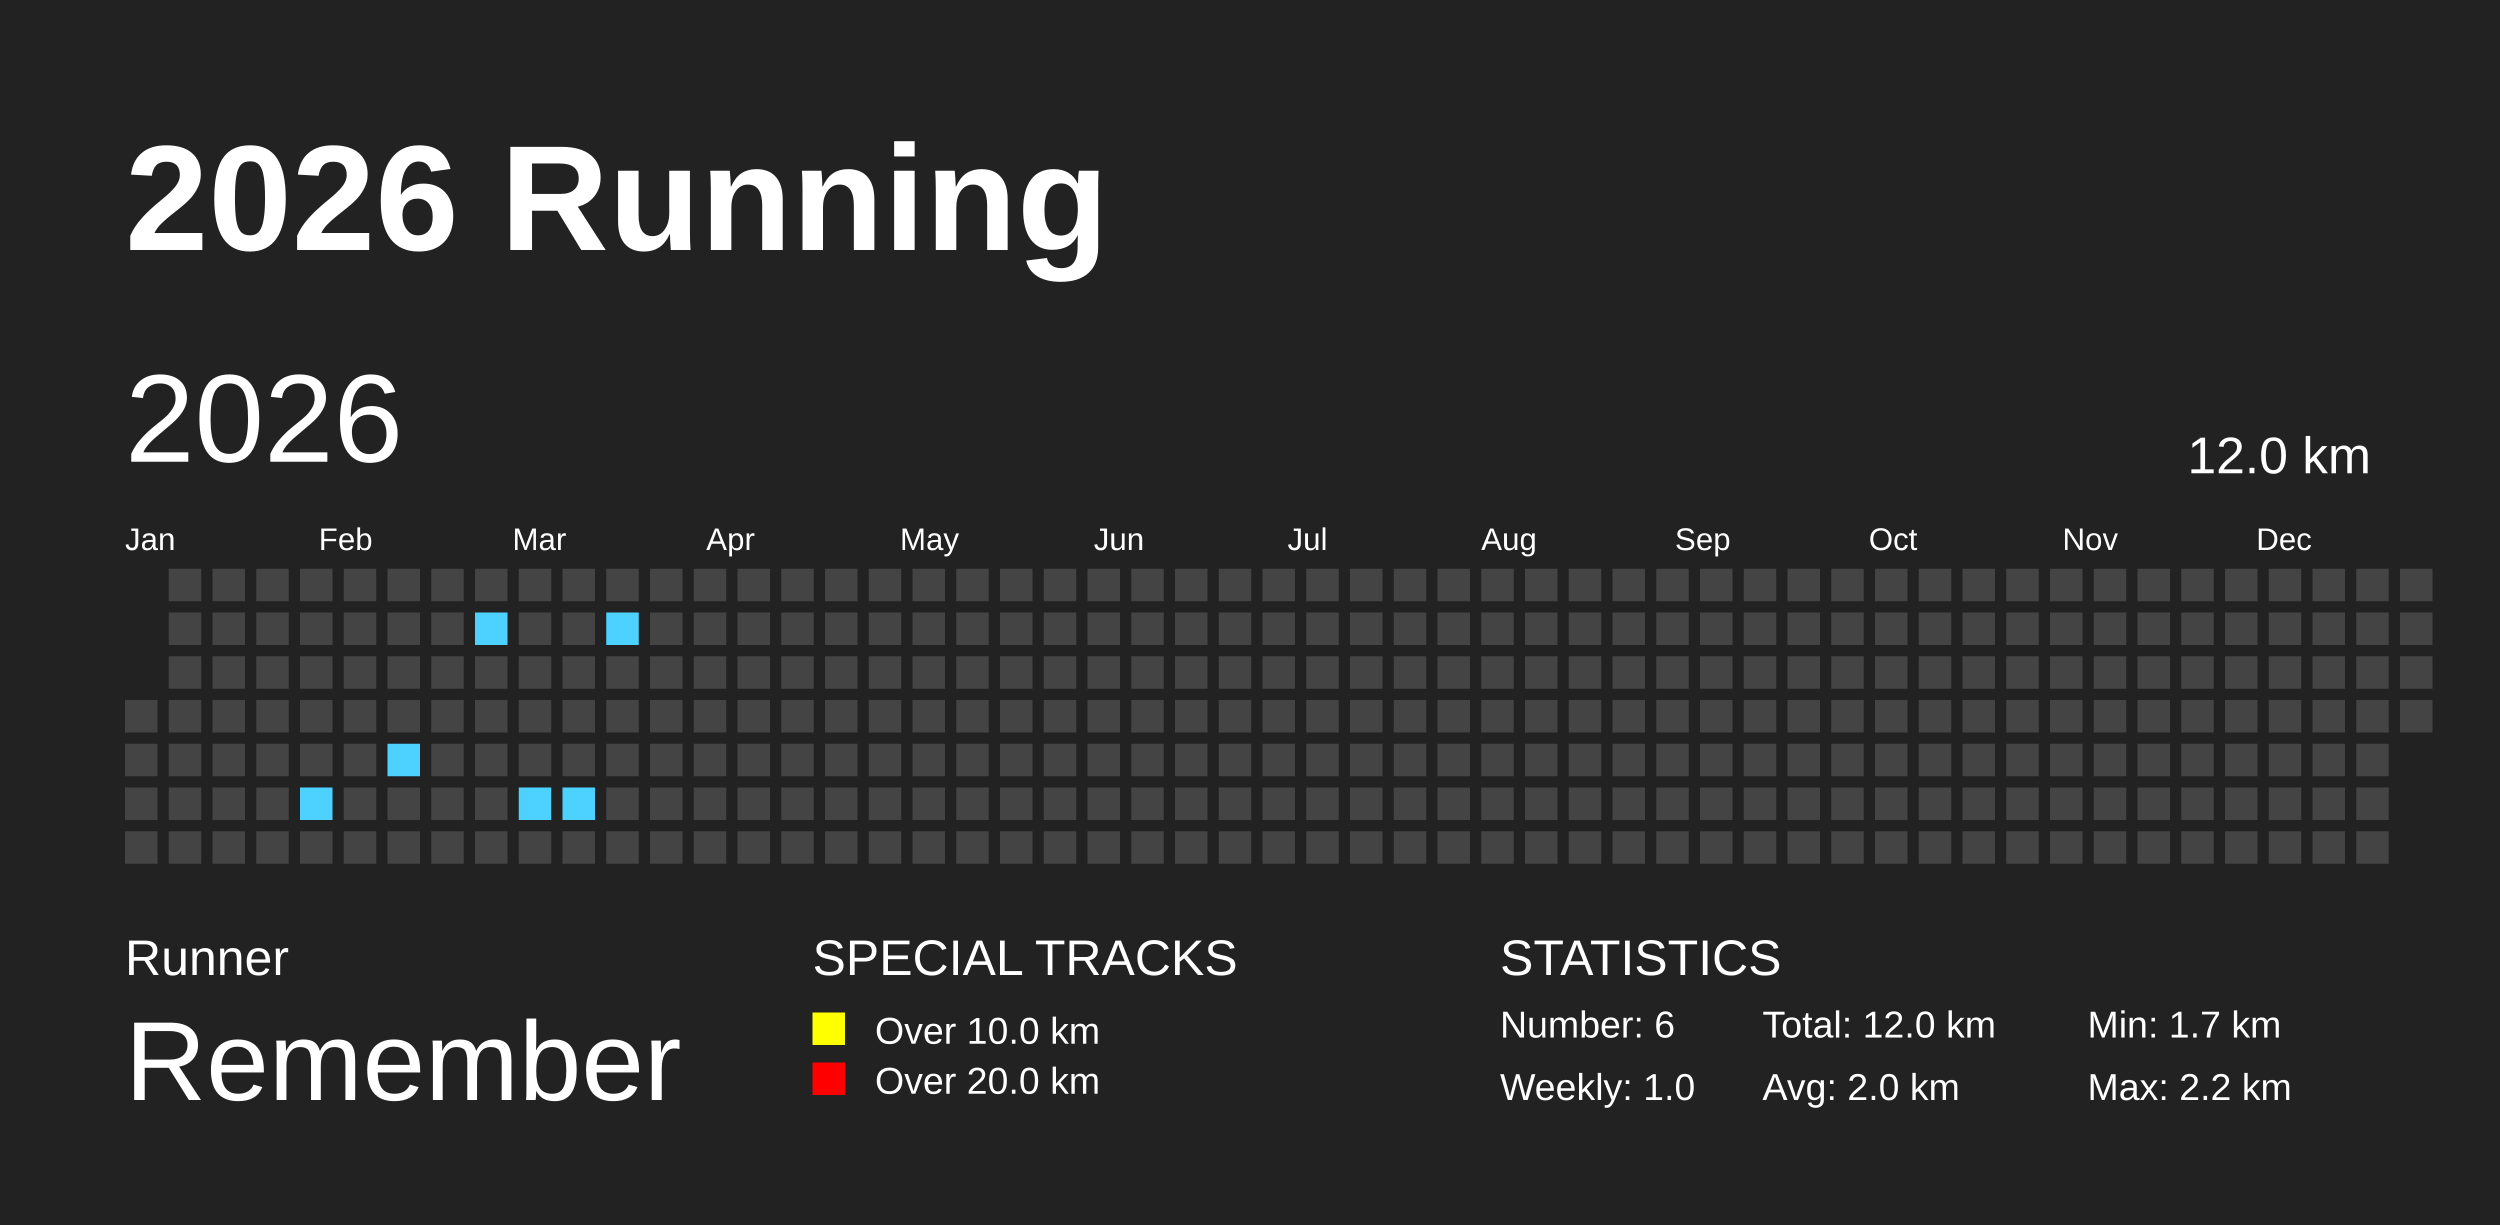
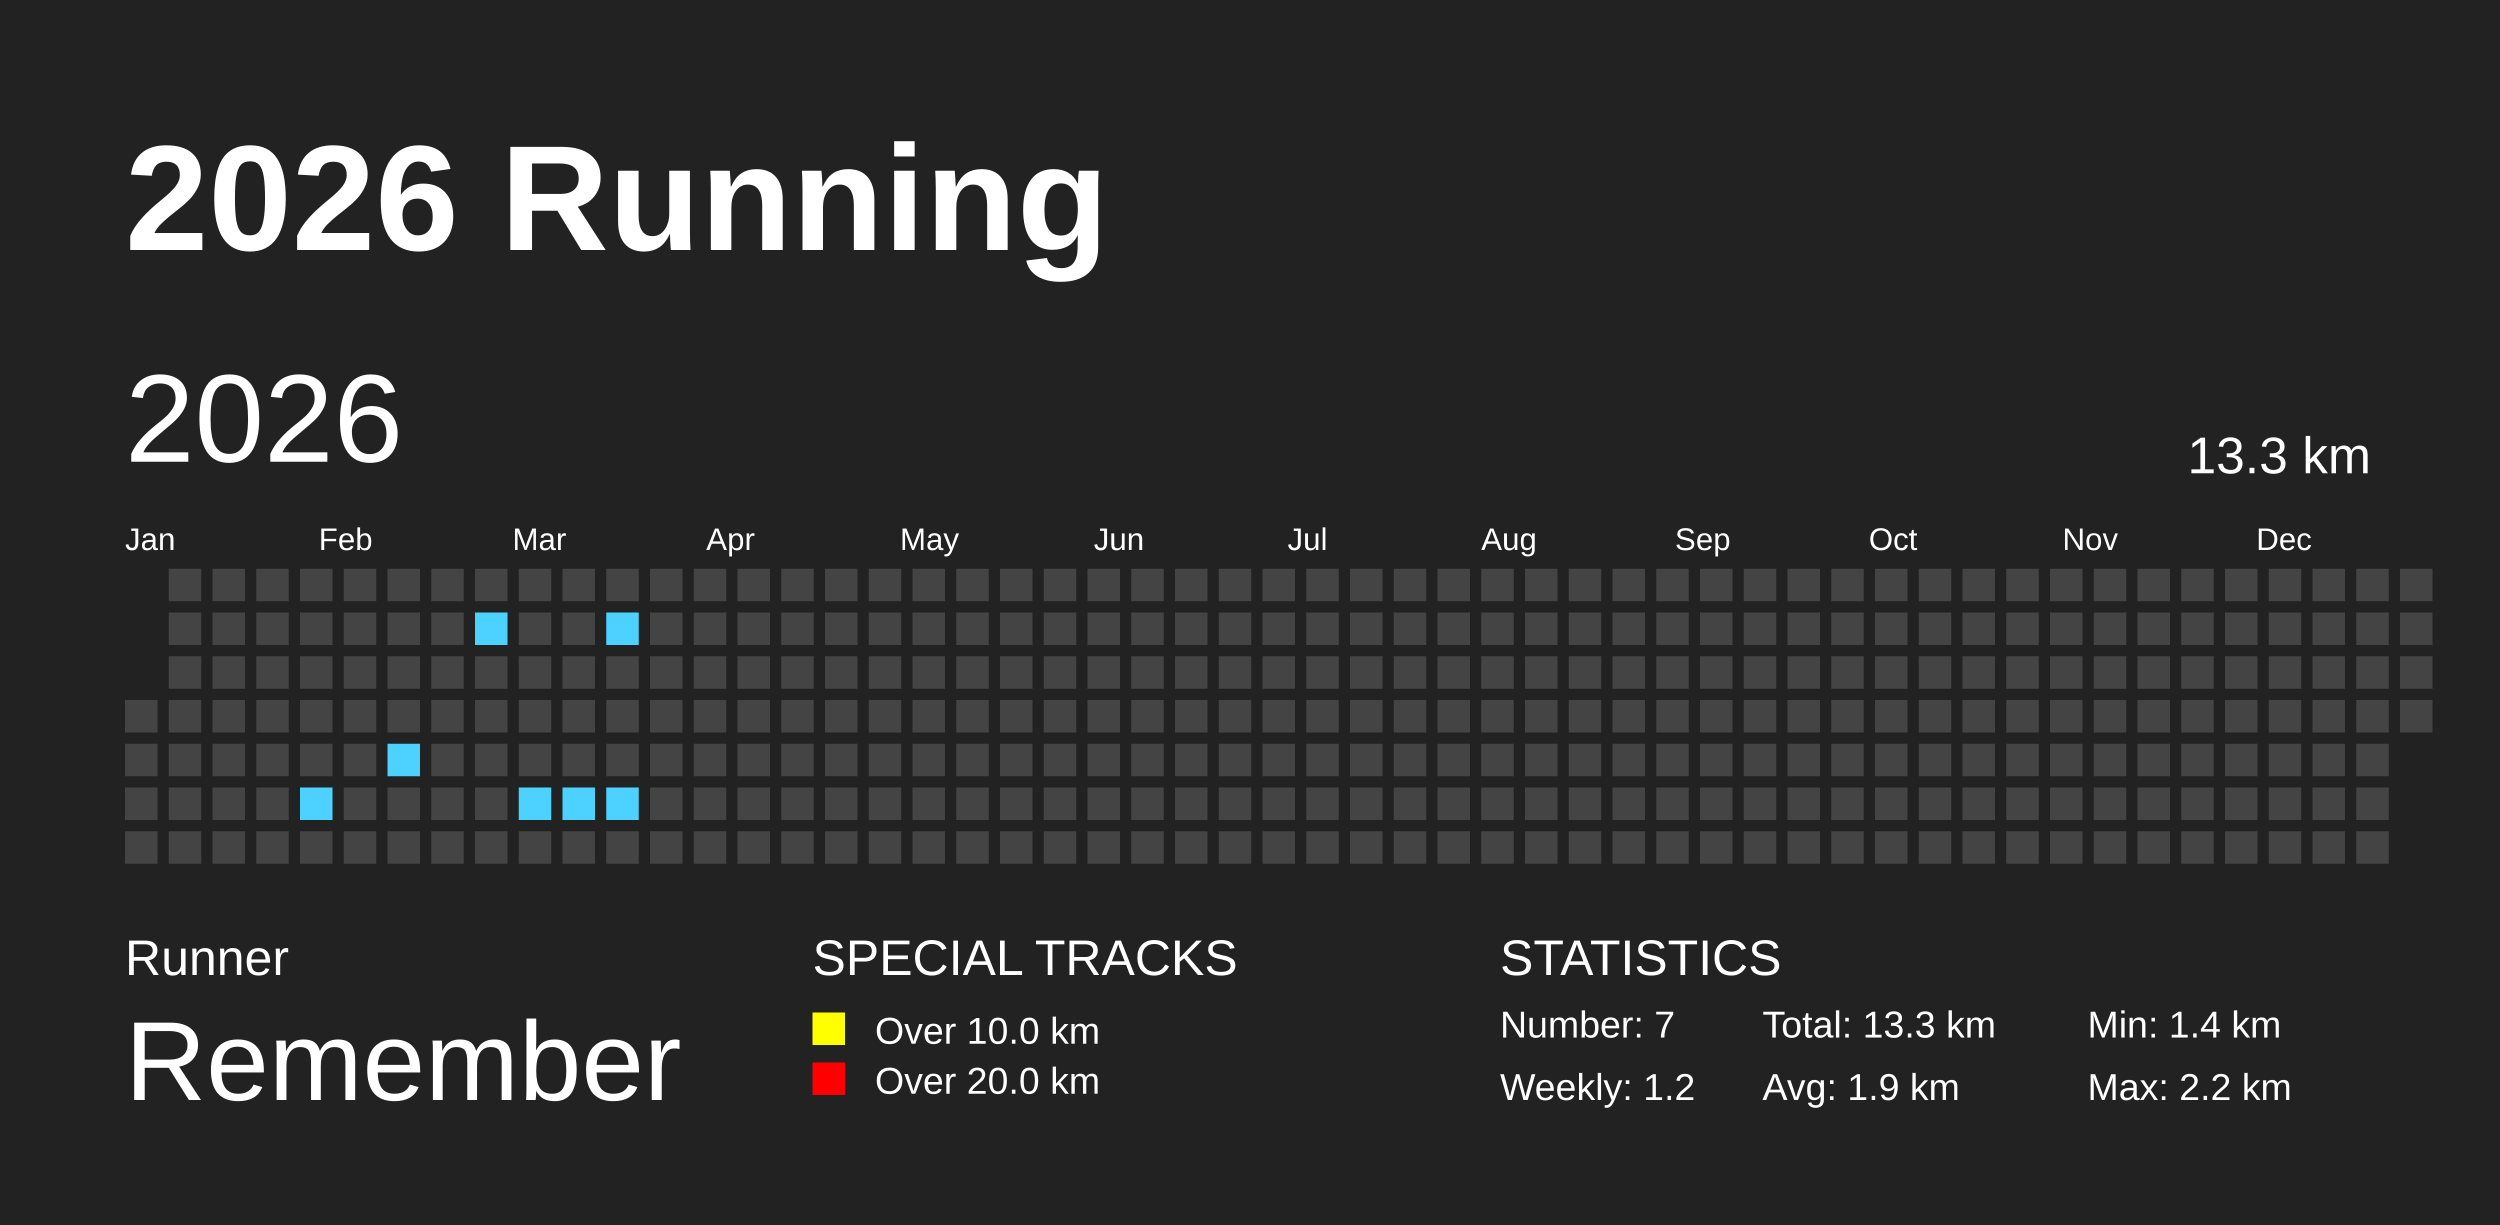
<svg xmlns="http://www.w3.org/2000/svg" baseProfile="full" height="98mm" version="1.1" viewBox="0,0,200,98" width="200mm">
  <defs />
  <rect fill="#222222" height="98" width="200" x="0" y="0" />
  <text fill="#FFFFFF" style="font-size:12px; font-family:Arial; font-weight:bold;" x="10" y="20">2026 Running</text>
  <text fill="#FFFFFF" style="font-size:4px; font-family:Arial" x="10" y="78">Runner</text>
  <text fill="#FFFFFF" style="font-size:9px; font-family:Arial" x="10" y="88">Remember</text>
  <text fill="#FFFFFF" style="font-size:4px; font-family:Arial" x="65" y="78">SPECIAL TRACKS</text>
  <rect fill="yellow" height="2.6" width="2.6" x="65" y="81" />
  <text fill="#FFFFFF" style="font-size:3px; font-family:Arial" x="70" y="83.5">Over 10.0 km</text>
  <rect fill="red" height="2.6" width="2.6" x="65" y="85" />
  <text fill="#FFFFFF" style="font-size:3px; font-family:Arial" x="70" y="87.5">Over 20.0 km</text>
  <text fill="#FFFFFF" style="font-size:4px; font-family:Arial" x="120" y="78">STATISTICS</text>
-   <text fill="#FFFFFF" style="font-size:3px; font-family:Arial" x="120" y="83">Number: 6</text>
-   <text fill="#FFFFFF" style="font-size:3px; font-family:Arial" x="120" y="88">Weekly: 1.0</text>
-   <text fill="#FFFFFF" style="font-size:3px; font-family:Arial" x="141" y="83">Total: 12.0 km</text>
-   <text fill="#FFFFFF" style="font-size:3px; font-family:Arial" x="141" y="88">Avg: 2.0 km</text>
-   <text fill="#FFFFFF" style="font-size:3px; font-family:Arial" x="167" y="83">Min: 1.7 km</text>
+   <text fill="#FFFFFF" style="font-size:3px; font-family:Arial" x="120" y="83">Number: 7</text>
+   <text fill="#FFFFFF" style="font-size:3px; font-family:Arial" x="120" y="88">Weekly: 1.2</text>
+   <text fill="#FFFFFF" style="font-size:3px; font-family:Arial" x="141" y="83">Total: 13.3 km</text>
+   <text fill="#FFFFFF" style="font-size:3px; font-family:Arial" x="141" y="88">Avg: 1.9 km</text>
+   <text fill="#FFFFFF" style="font-size:3px; font-family:Arial" x="167" y="83">Min: 1.4 km</text>
  <text fill="#FFFFFF" style="font-size:3px; font-family:Arial" x="167" y="88">Max: 2.2 km</text>
  <text dominant-baseline="hanging" fill="#FFFFFF" style="font-size:10.0px; font-family:Arial;" x="10" y="30">2026</text>
-   <text dominant-baseline="hanging" fill="#FFFFFF" style="font-size:4.125px; font-family:Arial;" x="175" y="35">12.0 km</text>
+   <text dominant-baseline="hanging" fill="#FFFFFF" style="font-size:4.125px; font-family:Arial;" x="175" y="35">13.3 km</text>
  <text fill="#FFFFFF" style="font-size:2.5px; font-family:Arial" x="10.0" y="44">Jan</text>
  <text fill="#FFFFFF" style="font-size:2.5px; font-family:Arial" x="25.5" y="44">Feb</text>
  <text fill="#FFFFFF" style="font-size:2.5px; font-family:Arial" x="41.0" y="44">Mar</text>
  <text fill="#FFFFFF" style="font-size:2.5px; font-family:Arial" x="56.5" y="44">Apr</text>
  <text fill="#FFFFFF" style="font-size:2.5px; font-family:Arial" x="72.0" y="44">May</text>
  <text fill="#FFFFFF" style="font-size:2.5px; font-family:Arial" x="87.5" y="44">Jun</text>
  <text fill="#FFFFFF" style="font-size:2.5px; font-family:Arial" x="103.0" y="44">Jul</text>
  <text fill="#FFFFFF" style="font-size:2.5px; font-family:Arial" x="118.5" y="44">Aug</text>
  <text fill="#FFFFFF" style="font-size:2.5px; font-family:Arial" x="134.0" y="44">Sep</text>
  <text fill="#FFFFFF" style="font-size:2.5px; font-family:Arial" x="149.5" y="44">Oct</text>
  <text fill="#FFFFFF" style="font-size:2.5px; font-family:Arial" x="165.0" y="44">Nov</text>
  <text fill="#FFFFFF" style="font-size:2.5px; font-family:Arial" x="180.5" y="44">Dec</text>
  <rect fill="#444444" height="2.6" width="2.6" x="10.0" y="56.0" />
  <rect fill="#444444" height="2.6" width="2.6" x="10.0" y="59.5" />
  <rect fill="#444444" height="2.6" width="2.6" x="10.0" y="63.0" />
  <rect fill="#444444" height="2.6" width="2.6" x="10.0" y="66.5" />
  <rect fill="#444444" height="2.6" width="2.6" x="13.5" y="45.5" />
  <rect fill="#444444" height="2.6" width="2.6" x="13.5" y="49.0" />
  <rect fill="#444444" height="2.6" width="2.6" x="13.5" y="52.5" />
  <rect fill="#444444" height="2.6" width="2.6" x="13.5" y="56.0" />
  <rect fill="#444444" height="2.6" width="2.6" x="13.5" y="59.5" />
  <rect fill="#444444" height="2.6" width="2.6" x="13.5" y="63.0" />
  <rect fill="#444444" height="2.6" width="2.6" x="13.5" y="66.5" />
  <rect fill="#444444" height="2.6" width="2.6" x="17.0" y="45.5" />
  <rect fill="#444444" height="2.6" width="2.6" x="17.0" y="49.0" />
  <rect fill="#444444" height="2.6" width="2.6" x="17.0" y="52.5" />
  <rect fill="#444444" height="2.6" width="2.6" x="17.0" y="56.0" />
  <rect fill="#444444" height="2.6" width="2.6" x="17.0" y="59.5" />
  <rect fill="#444444" height="2.6" width="2.6" x="17.0" y="63.0" />
  <rect fill="#444444" height="2.6" width="2.6" x="17.0" y="66.5" />
  <rect fill="#444444" height="2.6" width="2.6" x="20.5" y="45.5" />
  <rect fill="#444444" height="2.6" width="2.6" x="20.5" y="49.0" />
  <rect fill="#444444" height="2.6" width="2.6" x="20.5" y="52.5" />
  <rect fill="#444444" height="2.6" width="2.6" x="20.5" y="56.0" />
  <rect fill="#444444" height="2.6" width="2.6" x="20.5" y="59.5" />
  <rect fill="#444444" height="2.6" width="2.6" x="20.5" y="63.0" />
  <rect fill="#444444" height="2.6" width="2.6" x="20.5" y="66.5" />
  <rect fill="#444444" height="2.6" width="2.6" x="24.0" y="45.5" />
  <rect fill="#444444" height="2.6" width="2.6" x="24.0" y="49.0" />
  <rect fill="#444444" height="2.6" width="2.6" x="24.0" y="52.5" />
  <rect fill="#444444" height="2.6" width="2.6" x="24.0" y="56.0" />
  <rect fill="#444444" height="2.6" width="2.6" x="24.0" y="59.5" />
  <rect fill="#4DD2FF" height="2.6" width="2.6" x="24.0" y="63.0" />
  <rect fill="#444444" height="2.6" width="2.6" x="24.0" y="66.5" />
  <rect fill="#444444" height="2.6" width="2.6" x="27.5" y="45.5" />
  <rect fill="#444444" height="2.6" width="2.6" x="27.5" y="49.0" />
  <rect fill="#444444" height="2.6" width="2.6" x="27.5" y="52.5" />
  <rect fill="#444444" height="2.6" width="2.6" x="27.5" y="56.0" />
  <rect fill="#444444" height="2.6" width="2.6" x="27.5" y="59.5" />
  <rect fill="#444444" height="2.6" width="2.6" x="27.5" y="63.0" />
  <rect fill="#444444" height="2.6" width="2.6" x="27.5" y="66.5" />
  <rect fill="#444444" height="2.6" width="2.6" x="31.0" y="45.5" />
  <rect fill="#444444" height="2.6" width="2.6" x="31.0" y="49.0" />
  <rect fill="#444444" height="2.6" width="2.6" x="31.0" y="52.5" />
  <rect fill="#444444" height="2.6" width="2.6" x="31.0" y="56.0" />
  <rect fill="#4DD2FF" height="2.6" width="2.6" x="31.0" y="59.5" />
  <rect fill="#444444" height="2.6" width="2.6" x="31.0" y="63.0" />
  <rect fill="#444444" height="2.6" width="2.6" x="31.0" y="66.5" />
  <rect fill="#444444" height="2.6" width="2.6" x="34.5" y="45.5" />
  <rect fill="#444444" height="2.6" width="2.6" x="34.5" y="49.0" />
  <rect fill="#444444" height="2.6" width="2.6" x="34.5" y="52.5" />
  <rect fill="#444444" height="2.6" width="2.6" x="34.5" y="56.0" />
  <rect fill="#444444" height="2.6" width="2.6" x="34.5" y="59.5" />
  <rect fill="#444444" height="2.6" width="2.6" x="34.5" y="63.0" />
  <rect fill="#444444" height="2.6" width="2.6" x="34.5" y="66.5" />
  <rect fill="#444444" height="2.6" width="2.6" x="38.0" y="45.5" />
  <rect fill="#4DD2FF" height="2.6" width="2.6" x="38.0" y="49.0" />
  <rect fill="#444444" height="2.6" width="2.6" x="38.0" y="52.5" />
  <rect fill="#444444" height="2.6" width="2.6" x="38.0" y="56.0" />
  <rect fill="#444444" height="2.6" width="2.6" x="38.0" y="59.5" />
  <rect fill="#444444" height="2.6" width="2.6" x="38.0" y="63.0" />
  <rect fill="#444444" height="2.6" width="2.6" x="38.0" y="66.5" />
  <rect fill="#444444" height="2.6" width="2.6" x="41.5" y="45.5" />
  <rect fill="#444444" height="2.6" width="2.6" x="41.5" y="49.0" />
  <rect fill="#444444" height="2.6" width="2.6" x="41.5" y="52.5" />
  <rect fill="#444444" height="2.6" width="2.6" x="41.5" y="56.0" />
  <rect fill="#444444" height="2.6" width="2.6" x="41.5" y="59.5" />
  <rect fill="#4DD2FF" height="2.6" width="2.6" x="41.5" y="63.0" />
  <rect fill="#444444" height="2.6" width="2.6" x="41.5" y="66.5" />
  <rect fill="#444444" height="2.6" width="2.6" x="45.0" y="45.5" />
  <rect fill="#444444" height="2.6" width="2.6" x="45.0" y="49.0" />
  <rect fill="#444444" height="2.6" width="2.6" x="45.0" y="52.5" />
  <rect fill="#444444" height="2.6" width="2.6" x="45.0" y="56.0" />
  <rect fill="#444444" height="2.6" width="2.6" x="45.0" y="59.5" />
  <rect fill="#4DD2FF" height="2.6" width="2.6" x="45.0" y="63.0" />
  <rect fill="#444444" height="2.6" width="2.6" x="45.0" y="66.5" />
  <rect fill="#444444" height="2.6" width="2.6" x="48.5" y="45.5" />
  <rect fill="#4DD2FF" height="2.6" width="2.6" x="48.5" y="49.0" />
  <rect fill="#444444" height="2.6" width="2.6" x="48.5" y="52.5" />
  <rect fill="#444444" height="2.6" width="2.6" x="48.5" y="56.0" />
  <rect fill="#444444" height="2.6" width="2.6" x="48.5" y="59.5" />
-   <rect fill="#444444" height="2.6" width="2.6" x="48.5" y="63.0" />
+   <rect fill="#4DD2FF" height="2.6" width="2.6" x="48.5" y="63.0" />
  <rect fill="#444444" height="2.6" width="2.6" x="48.5" y="66.5" />
  <rect fill="#444444" height="2.6" width="2.6" x="52.0" y="45.5" />
  <rect fill="#444444" height="2.6" width="2.6" x="52.0" y="49.0" />
  <rect fill="#444444" height="2.6" width="2.6" x="52.0" y="52.5" />
  <rect fill="#444444" height="2.6" width="2.6" x="52.0" y="56.0" />
  <rect fill="#444444" height="2.6" width="2.6" x="52.0" y="59.5" />
  <rect fill="#444444" height="2.6" width="2.6" x="52.0" y="63.0" />
  <rect fill="#444444" height="2.6" width="2.6" x="52.0" y="66.5" />
  <rect fill="#444444" height="2.6" width="2.6" x="55.5" y="45.5" />
  <rect fill="#444444" height="2.6" width="2.6" x="55.5" y="49.0" />
  <rect fill="#444444" height="2.6" width="2.6" x="55.5" y="52.5" />
  <rect fill="#444444" height="2.6" width="2.6" x="55.5" y="56.0" />
  <rect fill="#444444" height="2.6" width="2.6" x="55.5" y="59.5" />
  <rect fill="#444444" height="2.6" width="2.6" x="55.5" y="63.0" />
  <rect fill="#444444" height="2.6" width="2.6" x="55.5" y="66.5" />
  <rect fill="#444444" height="2.6" width="2.6" x="59.0" y="45.5" />
  <rect fill="#444444" height="2.6" width="2.6" x="59.0" y="49.0" />
  <rect fill="#444444" height="2.6" width="2.6" x="59.0" y="52.5" />
  <rect fill="#444444" height="2.6" width="2.6" x="59.0" y="56.0" />
  <rect fill="#444444" height="2.6" width="2.6" x="59.0" y="59.5" />
  <rect fill="#444444" height="2.6" width="2.6" x="59.0" y="63.0" />
  <rect fill="#444444" height="2.6" width="2.6" x="59.0" y="66.5" />
  <rect fill="#444444" height="2.6" width="2.6" x="62.5" y="45.5" />
  <rect fill="#444444" height="2.6" width="2.6" x="62.5" y="49.0" />
  <rect fill="#444444" height="2.6" width="2.6" x="62.5" y="52.5" />
  <rect fill="#444444" height="2.6" width="2.6" x="62.5" y="56.0" />
  <rect fill="#444444" height="2.6" width="2.6" x="62.5" y="59.5" />
  <rect fill="#444444" height="2.6" width="2.6" x="62.5" y="63.0" />
  <rect fill="#444444" height="2.6" width="2.6" x="62.5" y="66.5" />
  <rect fill="#444444" height="2.6" width="2.6" x="66.0" y="45.5" />
  <rect fill="#444444" height="2.6" width="2.6" x="66.0" y="49.0" />
  <rect fill="#444444" height="2.6" width="2.6" x="66.0" y="52.5" />
  <rect fill="#444444" height="2.6" width="2.6" x="66.0" y="56.0" />
  <rect fill="#444444" height="2.6" width="2.6" x="66.0" y="59.5" />
  <rect fill="#444444" height="2.6" width="2.6" x="66.0" y="63.0" />
  <rect fill="#444444" height="2.6" width="2.6" x="66.0" y="66.5" />
  <rect fill="#444444" height="2.6" width="2.6" x="69.5" y="45.5" />
  <rect fill="#444444" height="2.6" width="2.6" x="69.5" y="49.0" />
  <rect fill="#444444" height="2.6" width="2.6" x="69.5" y="52.5" />
  <rect fill="#444444" height="2.6" width="2.6" x="69.5" y="56.0" />
  <rect fill="#444444" height="2.6" width="2.6" x="69.5" y="59.5" />
  <rect fill="#444444" height="2.6" width="2.6" x="69.5" y="63.0" />
  <rect fill="#444444" height="2.6" width="2.6" x="69.5" y="66.5" />
  <rect fill="#444444" height="2.6" width="2.6" x="73.0" y="45.5" />
  <rect fill="#444444" height="2.6" width="2.6" x="73.0" y="49.0" />
  <rect fill="#444444" height="2.6" width="2.6" x="73.0" y="52.5" />
  <rect fill="#444444" height="2.6" width="2.6" x="73.0" y="56.0" />
  <rect fill="#444444" height="2.6" width="2.6" x="73.0" y="59.5" />
  <rect fill="#444444" height="2.6" width="2.6" x="73.0" y="63.0" />
  <rect fill="#444444" height="2.6" width="2.6" x="73.0" y="66.5" />
  <rect fill="#444444" height="2.6" width="2.6" x="76.5" y="45.5" />
  <rect fill="#444444" height="2.6" width="2.6" x="76.5" y="49.0" />
  <rect fill="#444444" height="2.6" width="2.6" x="76.5" y="52.5" />
  <rect fill="#444444" height="2.6" width="2.6" x="76.5" y="56.0" />
  <rect fill="#444444" height="2.6" width="2.6" x="76.5" y="59.5" />
  <rect fill="#444444" height="2.6" width="2.6" x="76.5" y="63.0" />
  <rect fill="#444444" height="2.6" width="2.6" x="76.5" y="66.5" />
  <rect fill="#444444" height="2.6" width="2.6" x="80.0" y="45.5" />
  <rect fill="#444444" height="2.6" width="2.6" x="80.0" y="49.0" />
  <rect fill="#444444" height="2.6" width="2.6" x="80.0" y="52.5" />
  <rect fill="#444444" height="2.6" width="2.6" x="80.0" y="56.0" />
  <rect fill="#444444" height="2.6" width="2.6" x="80.0" y="59.5" />
  <rect fill="#444444" height="2.6" width="2.6" x="80.0" y="63.0" />
  <rect fill="#444444" height="2.6" width="2.6" x="80.0" y="66.5" />
  <rect fill="#444444" height="2.6" width="2.6" x="83.5" y="45.5" />
  <rect fill="#444444" height="2.6" width="2.6" x="83.5" y="49.0" />
  <rect fill="#444444" height="2.6" width="2.6" x="83.5" y="52.5" />
  <rect fill="#444444" height="2.6" width="2.6" x="83.5" y="56.0" />
  <rect fill="#444444" height="2.6" width="2.6" x="83.5" y="59.5" />
  <rect fill="#444444" height="2.6" width="2.6" x="83.5" y="63.0" />
  <rect fill="#444444" height="2.6" width="2.6" x="83.5" y="66.5" />
  <rect fill="#444444" height="2.6" width="2.6" x="87.0" y="45.5" />
  <rect fill="#444444" height="2.6" width="2.6" x="87.0" y="49.0" />
  <rect fill="#444444" height="2.6" width="2.6" x="87.0" y="52.5" />
  <rect fill="#444444" height="2.6" width="2.6" x="87.0" y="56.0" />
  <rect fill="#444444" height="2.6" width="2.6" x="87.0" y="59.5" />
  <rect fill="#444444" height="2.6" width="2.6" x="87.0" y="63.0" />
  <rect fill="#444444" height="2.6" width="2.6" x="87.0" y="66.5" />
  <rect fill="#444444" height="2.6" width="2.6" x="90.5" y="45.5" />
  <rect fill="#444444" height="2.6" width="2.6" x="90.5" y="49.0" />
  <rect fill="#444444" height="2.6" width="2.6" x="90.5" y="52.5" />
  <rect fill="#444444" height="2.6" width="2.6" x="90.5" y="56.0" />
  <rect fill="#444444" height="2.6" width="2.6" x="90.5" y="59.5" />
  <rect fill="#444444" height="2.6" width="2.6" x="90.5" y="63.0" />
  <rect fill="#444444" height="2.6" width="2.6" x="90.5" y="66.5" />
  <rect fill="#444444" height="2.6" width="2.6" x="94.0" y="45.5" />
  <rect fill="#444444" height="2.6" width="2.6" x="94.0" y="49.0" />
  <rect fill="#444444" height="2.6" width="2.6" x="94.0" y="52.5" />
  <rect fill="#444444" height="2.6" width="2.6" x="94.0" y="56.0" />
  <rect fill="#444444" height="2.6" width="2.6" x="94.0" y="59.5" />
  <rect fill="#444444" height="2.6" width="2.6" x="94.0" y="63.0" />
  <rect fill="#444444" height="2.6" width="2.6" x="94.0" y="66.5" />
  <rect fill="#444444" height="2.6" width="2.6" x="97.5" y="45.5" />
  <rect fill="#444444" height="2.6" width="2.6" x="97.5" y="49.0" />
  <rect fill="#444444" height="2.6" width="2.6" x="97.5" y="52.5" />
  <rect fill="#444444" height="2.6" width="2.6" x="97.5" y="56.0" />
  <rect fill="#444444" height="2.6" width="2.6" x="97.5" y="59.5" />
  <rect fill="#444444" height="2.6" width="2.6" x="97.5" y="63.0" />
  <rect fill="#444444" height="2.6" width="2.6" x="97.5" y="66.5" />
  <rect fill="#444444" height="2.6" width="2.6" x="101.0" y="45.5" />
  <rect fill="#444444" height="2.6" width="2.6" x="101.0" y="49.0" />
  <rect fill="#444444" height="2.6" width="2.6" x="101.0" y="52.5" />
  <rect fill="#444444" height="2.6" width="2.6" x="101.0" y="56.0" />
  <rect fill="#444444" height="2.6" width="2.6" x="101.0" y="59.5" />
  <rect fill="#444444" height="2.6" width="2.6" x="101.0" y="63.0" />
  <rect fill="#444444" height="2.6" width="2.6" x="101.0" y="66.5" />
  <rect fill="#444444" height="2.6" width="2.6" x="104.5" y="45.5" />
  <rect fill="#444444" height="2.6" width="2.6" x="104.5" y="49.0" />
  <rect fill="#444444" height="2.6" width="2.6" x="104.5" y="52.5" />
  <rect fill="#444444" height="2.6" width="2.6" x="104.5" y="56.0" />
  <rect fill="#444444" height="2.6" width="2.6" x="104.5" y="59.5" />
  <rect fill="#444444" height="2.6" width="2.6" x="104.5" y="63.0" />
  <rect fill="#444444" height="2.6" width="2.6" x="104.5" y="66.5" />
  <rect fill="#444444" height="2.6" width="2.6" x="108.0" y="45.5" />
  <rect fill="#444444" height="2.6" width="2.6" x="108.0" y="49.0" />
  <rect fill="#444444" height="2.6" width="2.6" x="108.0" y="52.5" />
  <rect fill="#444444" height="2.6" width="2.6" x="108.0" y="56.0" />
  <rect fill="#444444" height="2.6" width="2.6" x="108.0" y="59.5" />
  <rect fill="#444444" height="2.6" width="2.6" x="108.0" y="63.0" />
  <rect fill="#444444" height="2.6" width="2.6" x="108.0" y="66.5" />
  <rect fill="#444444" height="2.6" width="2.6" x="111.5" y="45.5" />
  <rect fill="#444444" height="2.6" width="2.6" x="111.5" y="49.0" />
  <rect fill="#444444" height="2.6" width="2.6" x="111.5" y="52.5" />
  <rect fill="#444444" height="2.6" width="2.6" x="111.5" y="56.0" />
  <rect fill="#444444" height="2.6" width="2.6" x="111.5" y="59.5" />
  <rect fill="#444444" height="2.6" width="2.6" x="111.5" y="63.0" />
  <rect fill="#444444" height="2.6" width="2.6" x="111.5" y="66.5" />
  <rect fill="#444444" height="2.6" width="2.6" x="115.0" y="45.5" />
  <rect fill="#444444" height="2.6" width="2.6" x="115.0" y="49.0" />
  <rect fill="#444444" height="2.6" width="2.6" x="115.0" y="52.5" />
  <rect fill="#444444" height="2.6" width="2.6" x="115.0" y="56.0" />
  <rect fill="#444444" height="2.6" width="2.6" x="115.0" y="59.5" />
  <rect fill="#444444" height="2.6" width="2.6" x="115.0" y="63.0" />
  <rect fill="#444444" height="2.6" width="2.6" x="115.0" y="66.5" />
  <rect fill="#444444" height="2.6" width="2.6" x="118.5" y="45.5" />
  <rect fill="#444444" height="2.6" width="2.6" x="118.5" y="49.0" />
  <rect fill="#444444" height="2.6" width="2.6" x="118.5" y="52.5" />
  <rect fill="#444444" height="2.6" width="2.6" x="118.5" y="56.0" />
  <rect fill="#444444" height="2.6" width="2.6" x="118.5" y="59.5" />
  <rect fill="#444444" height="2.6" width="2.6" x="118.5" y="63.0" />
  <rect fill="#444444" height="2.6" width="2.6" x="118.5" y="66.5" />
  <rect fill="#444444" height="2.6" width="2.6" x="122.0" y="45.5" />
  <rect fill="#444444" height="2.6" width="2.6" x="122.0" y="49.0" />
  <rect fill="#444444" height="2.6" width="2.6" x="122.0" y="52.5" />
  <rect fill="#444444" height="2.6" width="2.6" x="122.0" y="56.0" />
  <rect fill="#444444" height="2.6" width="2.6" x="122.0" y="59.5" />
  <rect fill="#444444" height="2.6" width="2.6" x="122.0" y="63.0" />
  <rect fill="#444444" height="2.6" width="2.6" x="122.0" y="66.5" />
  <rect fill="#444444" height="2.6" width="2.6" x="125.5" y="45.5" />
  <rect fill="#444444" height="2.6" width="2.6" x="125.5" y="49.0" />
  <rect fill="#444444" height="2.6" width="2.6" x="125.5" y="52.5" />
  <rect fill="#444444" height="2.6" width="2.6" x="125.5" y="56.0" />
  <rect fill="#444444" height="2.6" width="2.6" x="125.5" y="59.5" />
  <rect fill="#444444" height="2.6" width="2.6" x="125.5" y="63.0" />
  <rect fill="#444444" height="2.6" width="2.6" x="125.5" y="66.5" />
  <rect fill="#444444" height="2.6" width="2.6" x="129.0" y="45.5" />
  <rect fill="#444444" height="2.6" width="2.6" x="129.0" y="49.0" />
  <rect fill="#444444" height="2.6" width="2.6" x="129.0" y="52.5" />
  <rect fill="#444444" height="2.6" width="2.6" x="129.0" y="56.0" />
  <rect fill="#444444" height="2.6" width="2.6" x="129.0" y="59.5" />
  <rect fill="#444444" height="2.6" width="2.6" x="129.0" y="63.0" />
  <rect fill="#444444" height="2.6" width="2.6" x="129.0" y="66.5" />
  <rect fill="#444444" height="2.6" width="2.6" x="132.5" y="45.5" />
  <rect fill="#444444" height="2.6" width="2.6" x="132.5" y="49.0" />
  <rect fill="#444444" height="2.6" width="2.6" x="132.5" y="52.5" />
  <rect fill="#444444" height="2.6" width="2.6" x="132.5" y="56.0" />
  <rect fill="#444444" height="2.6" width="2.6" x="132.5" y="59.5" />
  <rect fill="#444444" height="2.6" width="2.6" x="132.5" y="63.0" />
  <rect fill="#444444" height="2.6" width="2.6" x="132.5" y="66.5" />
  <rect fill="#444444" height="2.6" width="2.6" x="136.0" y="45.5" />
  <rect fill="#444444" height="2.6" width="2.6" x="136.0" y="49.0" />
  <rect fill="#444444" height="2.6" width="2.6" x="136.0" y="52.5" />
  <rect fill="#444444" height="2.6" width="2.6" x="136.0" y="56.0" />
  <rect fill="#444444" height="2.6" width="2.6" x="136.0" y="59.5" />
  <rect fill="#444444" height="2.6" width="2.6" x="136.0" y="63.0" />
  <rect fill="#444444" height="2.6" width="2.6" x="136.0" y="66.5" />
  <rect fill="#444444" height="2.6" width="2.6" x="139.5" y="45.5" />
  <rect fill="#444444" height="2.6" width="2.6" x="139.5" y="49.0" />
  <rect fill="#444444" height="2.6" width="2.6" x="139.5" y="52.5" />
  <rect fill="#444444" height="2.6" width="2.6" x="139.5" y="56.0" />
  <rect fill="#444444" height="2.6" width="2.6" x="139.5" y="59.5" />
  <rect fill="#444444" height="2.6" width="2.6" x="139.5" y="63.0" />
  <rect fill="#444444" height="2.6" width="2.6" x="139.5" y="66.5" />
  <rect fill="#444444" height="2.6" width="2.6" x="143.0" y="45.5" />
  <rect fill="#444444" height="2.6" width="2.6" x="143.0" y="49.0" />
  <rect fill="#444444" height="2.6" width="2.6" x="143.0" y="52.5" />
  <rect fill="#444444" height="2.6" width="2.6" x="143.0" y="56.0" />
  <rect fill="#444444" height="2.6" width="2.6" x="143.0" y="59.5" />
  <rect fill="#444444" height="2.6" width="2.6" x="143.0" y="63.0" />
  <rect fill="#444444" height="2.6" width="2.6" x="143.0" y="66.5" />
  <rect fill="#444444" height="2.6" width="2.6" x="146.5" y="45.5" />
  <rect fill="#444444" height="2.6" width="2.6" x="146.5" y="49.0" />
  <rect fill="#444444" height="2.6" width="2.6" x="146.5" y="52.5" />
  <rect fill="#444444" height="2.6" width="2.6" x="146.5" y="56.0" />
  <rect fill="#444444" height="2.6" width="2.6" x="146.5" y="59.5" />
  <rect fill="#444444" height="2.6" width="2.6" x="146.5" y="63.0" />
  <rect fill="#444444" height="2.6" width="2.6" x="146.5" y="66.5" />
  <rect fill="#444444" height="2.6" width="2.6" x="150.0" y="45.5" />
  <rect fill="#444444" height="2.6" width="2.6" x="150.0" y="49.0" />
  <rect fill="#444444" height="2.6" width="2.6" x="150.0" y="52.5" />
  <rect fill="#444444" height="2.6" width="2.6" x="150.0" y="56.0" />
  <rect fill="#444444" height="2.6" width="2.6" x="150.0" y="59.5" />
  <rect fill="#444444" height="2.6" width="2.6" x="150.0" y="63.0" />
  <rect fill="#444444" height="2.6" width="2.6" x="150.0" y="66.5" />
  <rect fill="#444444" height="2.6" width="2.6" x="153.5" y="45.5" />
  <rect fill="#444444" height="2.6" width="2.6" x="153.5" y="49.0" />
  <rect fill="#444444" height="2.6" width="2.6" x="153.5" y="52.5" />
  <rect fill="#444444" height="2.6" width="2.6" x="153.5" y="56.0" />
  <rect fill="#444444" height="2.6" width="2.6" x="153.5" y="59.5" />
  <rect fill="#444444" height="2.6" width="2.6" x="153.5" y="63.0" />
  <rect fill="#444444" height="2.6" width="2.6" x="153.5" y="66.5" />
  <rect fill="#444444" height="2.6" width="2.6" x="157.0" y="45.5" />
  <rect fill="#444444" height="2.6" width="2.6" x="157.0" y="49.0" />
  <rect fill="#444444" height="2.6" width="2.6" x="157.0" y="52.5" />
  <rect fill="#444444" height="2.6" width="2.6" x="157.0" y="56.0" />
  <rect fill="#444444" height="2.6" width="2.6" x="157.0" y="59.5" />
  <rect fill="#444444" height="2.6" width="2.6" x="157.0" y="63.0" />
  <rect fill="#444444" height="2.6" width="2.6" x="157.0" y="66.5" />
  <rect fill="#444444" height="2.6" width="2.6" x="160.5" y="45.5" />
  <rect fill="#444444" height="2.6" width="2.6" x="160.5" y="49.0" />
  <rect fill="#444444" height="2.6" width="2.6" x="160.5" y="52.5" />
  <rect fill="#444444" height="2.6" width="2.6" x="160.5" y="56.0" />
  <rect fill="#444444" height="2.6" width="2.6" x="160.5" y="59.5" />
  <rect fill="#444444" height="2.6" width="2.6" x="160.5" y="63.0" />
  <rect fill="#444444" height="2.6" width="2.6" x="160.5" y="66.5" />
  <rect fill="#444444" height="2.6" width="2.6" x="164.0" y="45.5" />
  <rect fill="#444444" height="2.6" width="2.6" x="164.0" y="49.0" />
  <rect fill="#444444" height="2.6" width="2.6" x="164.0" y="52.5" />
  <rect fill="#444444" height="2.6" width="2.6" x="164.0" y="56.0" />
  <rect fill="#444444" height="2.6" width="2.6" x="164.0" y="59.5" />
  <rect fill="#444444" height="2.6" width="2.6" x="164.0" y="63.0" />
  <rect fill="#444444" height="2.6" width="2.6" x="164.0" y="66.5" />
  <rect fill="#444444" height="2.6" width="2.6" x="167.5" y="45.5" />
  <rect fill="#444444" height="2.6" width="2.6" x="167.5" y="49.0" />
  <rect fill="#444444" height="2.6" width="2.6" x="167.5" y="52.5" />
  <rect fill="#444444" height="2.6" width="2.6" x="167.5" y="56.0" />
  <rect fill="#444444" height="2.6" width="2.6" x="167.5" y="59.5" />
  <rect fill="#444444" height="2.6" width="2.6" x="167.5" y="63.0" />
  <rect fill="#444444" height="2.6" width="2.6" x="167.5" y="66.5" />
  <rect fill="#444444" height="2.6" width="2.6" x="171.0" y="45.5" />
  <rect fill="#444444" height="2.6" width="2.6" x="171.0" y="49.0" />
  <rect fill="#444444" height="2.6" width="2.6" x="171.0" y="52.5" />
  <rect fill="#444444" height="2.6" width="2.6" x="171.0" y="56.0" />
  <rect fill="#444444" height="2.6" width="2.6" x="171.0" y="59.5" />
  <rect fill="#444444" height="2.6" width="2.6" x="171.0" y="63.0" />
  <rect fill="#444444" height="2.6" width="2.6" x="171.0" y="66.5" />
  <rect fill="#444444" height="2.6" width="2.6" x="174.5" y="45.5" />
  <rect fill="#444444" height="2.6" width="2.6" x="174.5" y="49.0" />
  <rect fill="#444444" height="2.6" width="2.6" x="174.5" y="52.5" />
  <rect fill="#444444" height="2.6" width="2.6" x="174.5" y="56.0" />
  <rect fill="#444444" height="2.6" width="2.6" x="174.5" y="59.5" />
  <rect fill="#444444" height="2.6" width="2.6" x="174.5" y="63.0" />
  <rect fill="#444444" height="2.6" width="2.6" x="174.5" y="66.5" />
  <rect fill="#444444" height="2.6" width="2.6" x="178.0" y="45.5" />
  <rect fill="#444444" height="2.6" width="2.6" x="178.0" y="49.0" />
  <rect fill="#444444" height="2.6" width="2.6" x="178.0" y="52.5" />
  <rect fill="#444444" height="2.6" width="2.6" x="178.0" y="56.0" />
  <rect fill="#444444" height="2.6" width="2.6" x="178.0" y="59.5" />
  <rect fill="#444444" height="2.6" width="2.6" x="178.0" y="63.0" />
  <rect fill="#444444" height="2.6" width="2.6" x="178.0" y="66.5" />
  <rect fill="#444444" height="2.6" width="2.6" x="181.5" y="45.5" />
  <rect fill="#444444" height="2.6" width="2.6" x="181.5" y="49.0" />
  <rect fill="#444444" height="2.6" width="2.6" x="181.5" y="52.5" />
  <rect fill="#444444" height="2.6" width="2.6" x="181.5" y="56.0" />
  <rect fill="#444444" height="2.6" width="2.6" x="181.5" y="59.5" />
  <rect fill="#444444" height="2.6" width="2.6" x="181.5" y="63.0" />
  <rect fill="#444444" height="2.6" width="2.6" x="181.5" y="66.5" />
  <rect fill="#444444" height="2.6" width="2.6" x="185.0" y="45.5" />
  <rect fill="#444444" height="2.6" width="2.6" x="185.0" y="49.0" />
  <rect fill="#444444" height="2.6" width="2.6" x="185.0" y="52.5" />
  <rect fill="#444444" height="2.6" width="2.6" x="185.0" y="56.0" />
  <rect fill="#444444" height="2.6" width="2.6" x="185.0" y="59.5" />
  <rect fill="#444444" height="2.6" width="2.6" x="185.0" y="63.0" />
  <rect fill="#444444" height="2.6" width="2.6" x="185.0" y="66.5" />
  <rect fill="#444444" height="2.6" width="2.6" x="188.5" y="45.5" />
  <rect fill="#444444" height="2.6" width="2.6" x="188.5" y="49.0" />
  <rect fill="#444444" height="2.6" width="2.6" x="188.5" y="52.5" />
  <rect fill="#444444" height="2.6" width="2.6" x="188.5" y="56.0" />
  <rect fill="#444444" height="2.6" width="2.6" x="188.5" y="59.5" />
  <rect fill="#444444" height="2.6" width="2.6" x="188.5" y="63.0" />
  <rect fill="#444444" height="2.6" width="2.6" x="188.5" y="66.5" />
  <rect fill="#444444" height="2.6" width="2.6" x="192.0" y="45.5" />
  <rect fill="#444444" height="2.6" width="2.6" x="192.0" y="49.0" />
  <rect fill="#444444" height="2.6" width="2.6" x="192.0" y="52.5" />
  <rect fill="#444444" height="2.6" width="2.6" x="192.0" y="56.0" />
</svg>
